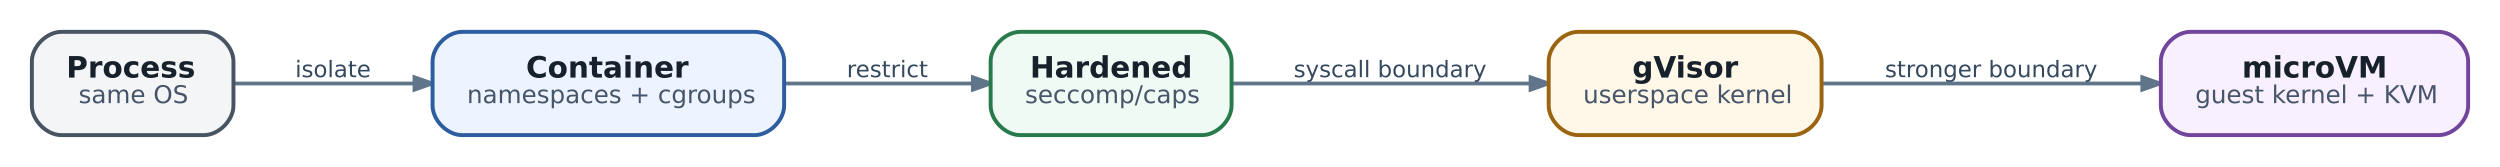
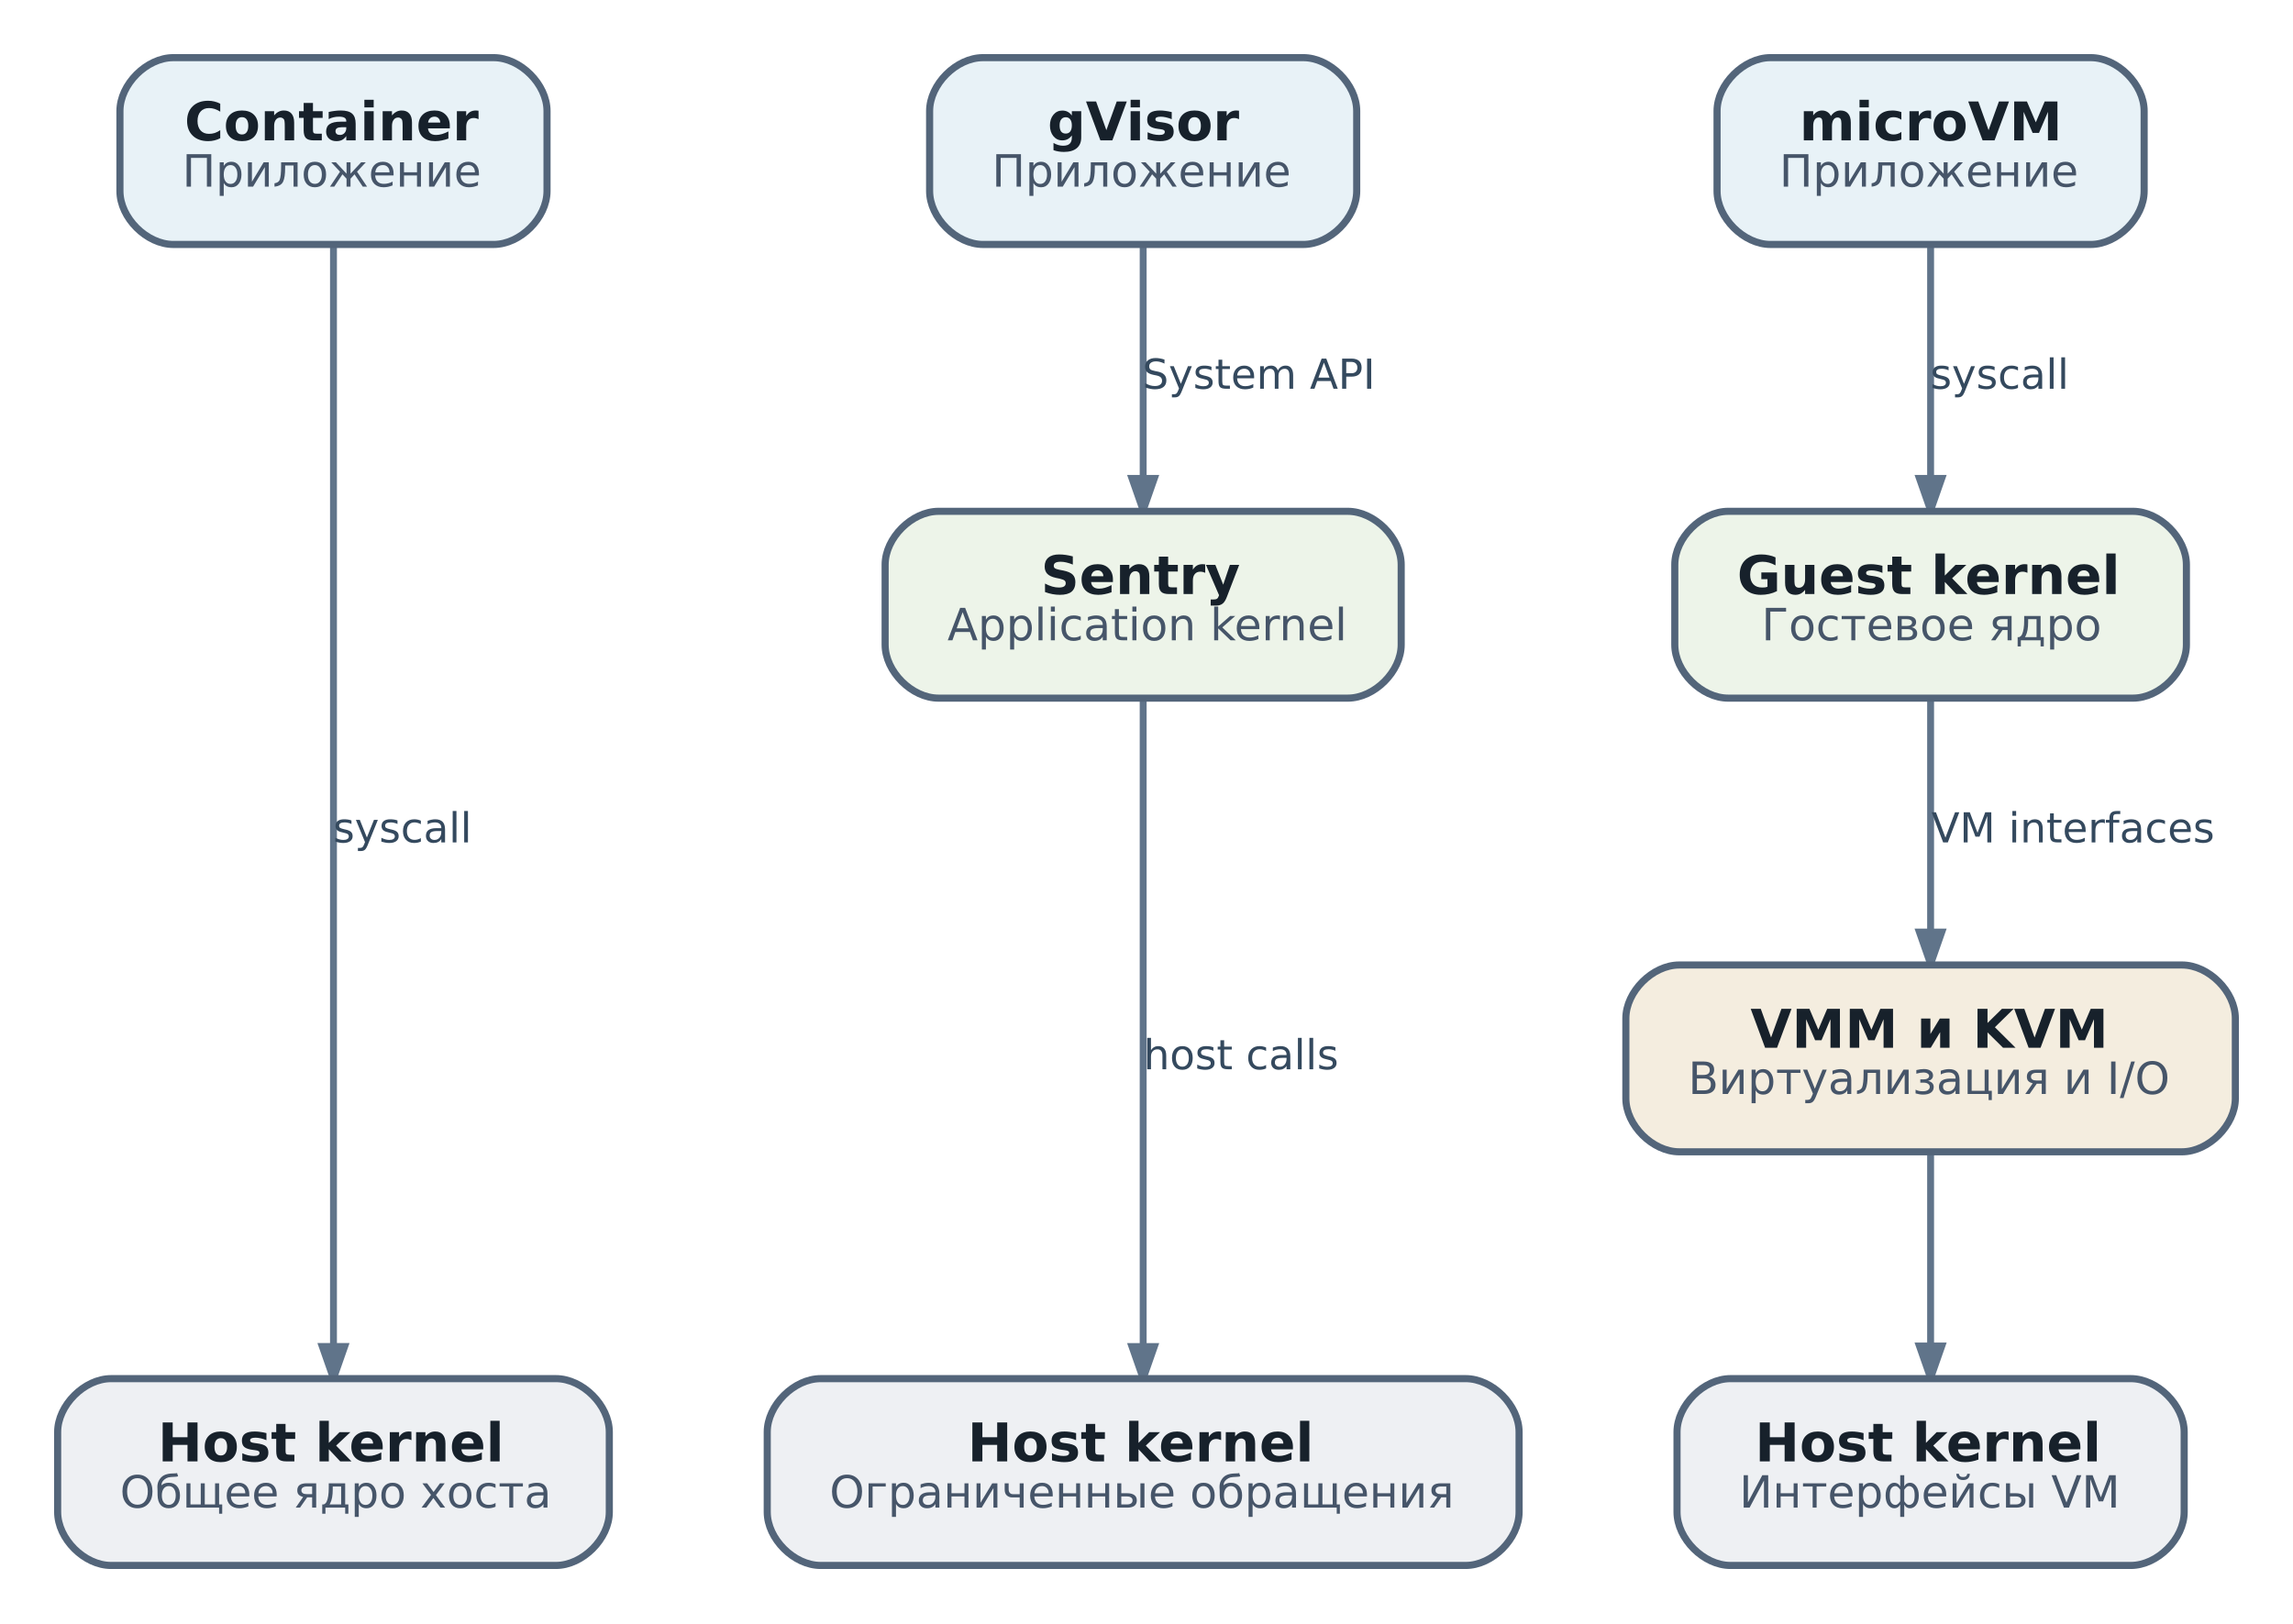
- <svg xmlns="http://www.w3.org/2000/svg" aria-label="Лестница изоляции: усиление boundary обычно увеличивает стоимость и сложность" class="diagram diagram-redrawn" height="67.92" role="img" viewBox="0 0 1016.92 67.92" width="1016.92">
-   <g class="graph" transform="scale(1 1) rotate(0) translate(12.96 54.96)">
+ <svg xmlns="http://www.w3.org/2000/svg" aria-label="Три пути System API: контейнер, gVisor и microVM. Mounts, сеть и identity задаются отдельно" class="diagram diagram-redrawn" height="364.92" role="img" viewBox="0 0 515.42 364.92" width="515.42">
+   <g class="graph" transform="scale(1 1) rotate(0) translate(12.96 351.96)">
    <g class="edge">
-       <path d="M82.14,-21C103.41,-21 130.27,-21 155.44,-21" fill="none" stroke="#60748a" stroke-width="1.55" />
-       <polygon fill="#60748a" points="155.64,-23.52 162.84,-21 155.64,-18.48 155.64,-23.52" stroke="#60748a" stroke-width="1.55" />
-       <text fill="#34495e" font-family="DejaVu Sans" font-size="9.30" text-anchor="middle" x="122.5" y="-23.56">isolate</text>
+       <path d="M62,-296.72C62,-245.02 62,-108.22 62,-49.46" fill="none" stroke="#60748a" stroke-width="1.55" />
+       <polygon fill="#60748a" points="64.52,-49.23 62,-42.03 59.48,-49.23 64.52,-49.23" stroke="#60748a" stroke-width="1.55" />
+       <text fill="#34495e" font-family="DejaVu Sans" font-size="9.30" text-anchor="middle" x="77.5" y="-162.56">syscall</text>
    </g>
    <g class="edge">
-       <path d="M306.04,-21C331.07,-21 358.86,-21 382.46,-21" fill="none" stroke="#60748a" stroke-width="1.55" />
-       <polygon fill="#60748a" points="382.77,-23.52 389.97,-21 382.77,-18.48 382.77,-23.52" stroke="#60748a" stroke-width="1.55" />
-       <text fill="#34495e" font-family="DejaVu Sans" font-size="9.30" text-anchor="middle" x="348" y="-23.56">restrict</text>
+       <path d="M244,-296.76C244,-281.72 244,-261.02 244,-244.48" fill="none" stroke="#60748a" stroke-width="1.55" />
+       <polygon fill="#60748a" points="246.52,-244.41 244,-237.21 241.48,-244.41 246.52,-244.41" stroke="#60748a" stroke-width="1.55" />
+       <text fill="#34495e" font-family="DejaVu Sans" font-size="9.30" text-anchor="middle" x="270" y="-264.56">System API</text>
    </g>
    <g class="edge">
-       <path d="M488.25,-21C523.41,-21 571.33,-21 609.36,-21" fill="none" stroke="#60748a" stroke-width="1.55" />
-       <polygon fill="#60748a" points="609.62,-23.52 616.82,-21 609.62,-18.48 609.62,-23.52" stroke="#60748a" stroke-width="1.55" />
-       <text fill="#34495e" font-family="DejaVu Sans" font-size="9.30" text-anchor="middle" x="552.5" y="-23.56">syscall boundary</text>
+       <path d="M421,-296.76C421,-281.72 421,-261.02 421,-244.48" fill="none" stroke="#60748a" stroke-width="1.55" />
+       <polygon fill="#60748a" points="423.52,-244.41 421,-237.21 418.48,-244.41 423.52,-244.41" stroke="#60748a" stroke-width="1.55" />
+       <text fill="#34495e" font-family="DejaVu Sans" font-size="9.30" text-anchor="middle" x="436.5" y="-264.56">syscall</text>
    </g>
    <g class="edge">
-       <path d="M728.3,-21C766.41,-21 817.51,-21 858.41,-21" fill="none" stroke="#60748a" stroke-width="1.55" />
-       <polygon fill="#60748a" points="858.46,-23.52 865.66,-21 858.46,-18.48 858.46,-23.52" stroke="#60748a" stroke-width="1.55" />
-       <text fill="#34495e" font-family="DejaVu Sans" font-size="9.30" text-anchor="middle" x="797" y="-23.56">stronger boundary</text>
+       <path d="M244,-194.71C244,-159.87 244,-88.64 244,-49.42" fill="none" stroke="#60748a" stroke-width="1.55" />
+       <polygon fill="#60748a" points="246.52,-49.22 244,-42.02 241.48,-49.22 246.52,-49.22" stroke="#60748a" stroke-width="1.55" />
+       <text fill="#34495e" font-family="DejaVu Sans" font-size="9.30" text-anchor="middle" x="266" y="-111.56">host calls</text>
+     </g>
+     <g class="edge">
+       <path d="M421,-194.76C421,-179.72 421,-159.02 421,-142.48" fill="none" stroke="#60748a" stroke-width="1.55" />
+       <polygon fill="#60748a" points="423.52,-142.41 421,-135.21 418.48,-142.41 423.52,-142.41" stroke="#60748a" stroke-width="1.55" />
+       <text fill="#34495e" font-family="DejaVu Sans" font-size="9.30" text-anchor="middle" x="453" y="-162.56">VM interfaces</text>
+     </g>
+     <g class="edge">
+       <path d="M421,-92.8C421,-80.08 421,-63.49 421,-49.56" fill="none" stroke="#60748a" stroke-width="1.55" />
+       <polygon fill="#60748a" points="423.52,-49.34 421,-42.14 418.48,-49.34 423.52,-49.34" stroke="#60748a" stroke-width="1.55" />
    </g>
    <g class="node">
-       <path d="M70,-42C70,-42 12,-42 12,-42 6,-42 0,-36 0,-30 0,-30 0,-12 0,-12 0,-6 6,0 12,0 12,0 70,0 70,0 76,0 82,-6 82,-12 82,-12 82,-30 82,-30 82,-36 76,-42 70,-42" fill="#f3f5f7" stroke="#495463" stroke-width="1.6" />
-       <text fill="#17212b" font-family="DejaVu Sans" font-size="12.00" font-weight="bold" text-anchor="start" x="14" y="-23.4">Process</text>
-       <text fill="#465569" font-family="DejaVu Sans" font-size="10.00" text-anchor="start" x="19" y="-13">same OS</text>
+       <path d="M98,-339C98,-339 26,-339 26,-339 20,-339 14,-333 14,-327 14,-327 14,-309 14,-309 14,-303 20,-297 26,-297 26,-297 98,-297 98,-297 104,-297 110,-303 110,-309 110,-309 110,-327 110,-327 110,-333 104,-339 98,-339" fill="#e8f2f7" stroke="#53657a" stroke-width="1.6" />
+       <text fill="#17212b" font-family="DejaVu Sans" font-size="12.00" font-weight="bold" text-anchor="start" x="28.5" y="-320.4">Container</text>
+       <text fill="#465569" font-family="DejaVu Sans" font-size="10.00" text-anchor="start" x="28" y="-310">Приложение</text>
    </g>
    <g class="node">
-       <path d="M294,-42C294,-42 175,-42 175,-42 169,-42 163,-36 163,-30 163,-30 163,-12 163,-12 163,-6 169,0 175,0 175,0 294,0 294,0 300,0 306,-6 306,-12 306,-12 306,-30 306,-30 306,-36 300,-42 294,-42" fill="#edf4ff" stroke="#2d5d9f" stroke-width="1.6" />
-       <text fill="#17212b" font-family="DejaVu Sans" font-size="12.00" font-weight="bold" text-anchor="start" x="201" y="-23.4">Container</text>
-       <text fill="#465569" font-family="DejaVu Sans" font-size="10.00" text-anchor="start" x="177" y="-13">namespaces + cgroups</text>
+       <path d="M280,-339C280,-339 208,-339 208,-339 202,-339 196,-333 196,-327 196,-327 196,-309 196,-309 196,-303 202,-297 208,-297 208,-297 280,-297 280,-297 286,-297 292,-303 292,-309 292,-309 292,-327 292,-327 292,-333 286,-339 280,-339" fill="#e8f2f7" stroke="#53657a" stroke-width="1.6" />
+       <text fill="#17212b" font-family="DejaVu Sans" font-size="12.00" font-weight="bold" text-anchor="start" x="222.5" y="-320.4">gVisor</text>
+       <text fill="#465569" font-family="DejaVu Sans" font-size="10.00" text-anchor="start" x="210" y="-310">Приложение</text>
    </g>
    <g class="node">
-       <path d="M476,-42C476,-42 402,-42 402,-42 396,-42 390,-36 390,-30 390,-30 390,-12 390,-12 390,-6 396,0 402,0 402,0 476,0 476,0 482,0 488,-6 488,-12 488,-12 488,-30 488,-30 488,-36 482,-42 476,-42" fill="#eefaf3" stroke="#287a4b" stroke-width="1.6" />
-       <text fill="#17212b" font-family="DejaVu Sans" font-size="12.00" font-weight="bold" text-anchor="start" x="406" y="-23.4">Hardened</text>
-       <text fill="#465569" font-family="DejaVu Sans" font-size="10.00" text-anchor="start" x="404" y="-13">seccomp/caps</text>
+       <path d="M457,-339C457,-339 385,-339 385,-339 379,-339 373,-333 373,-327 373,-327 373,-309 373,-309 373,-303 379,-297 385,-297 385,-297 457,-297 457,-297 463,-297 469,-303 469,-309 469,-309 469,-327 469,-327 469,-333 463,-339 457,-339" fill="#e8f2f7" stroke="#53657a" stroke-width="1.6" />
+       <text fill="#17212b" font-family="DejaVu Sans" font-size="12.00" font-weight="bold" text-anchor="start" x="391.5" y="-320.4">microVM</text>
+       <text fill="#465569" font-family="DejaVu Sans" font-size="10.00" text-anchor="start" x="387" y="-310">Приложение</text>
    </g>
    <g class="node">
-       <path d="M716,-42C716,-42 629,-42 629,-42 623,-42 617,-36 617,-30 617,-30 617,-12 617,-12 617,-6 623,0 629,0 629,0 716,0 716,0 722,0 728,-6 728,-12 728,-12 728,-30 728,-30 728,-36 722,-42 716,-42" fill="#fff7e8" stroke="#9a6410" stroke-width="1.6" />
-       <text fill="#17212b" font-family="DejaVu Sans" font-size="12.00" font-weight="bold" text-anchor="start" x="651" y="-23.4">gVisor</text>
-       <text fill="#465569" font-family="DejaVu Sans" font-size="10.00" text-anchor="start" x="631" y="-13">userspace kernel</text>
+       <path d="M290,-237C290,-237 198,-237 198,-237 192,-237 186,-231 186,-225 186,-225 186,-207 186,-207 186,-201 192,-195 198,-195 198,-195 290,-195 290,-195 296,-195 302,-201 302,-207 302,-207 302,-225 302,-225 302,-231 296,-237 290,-237" fill="#edf4e9" stroke="#53657a" stroke-width="1.6" />
+       <text fill="#17212b" font-family="DejaVu Sans" font-size="12.00" font-weight="bold" text-anchor="start" x="221" y="-218.4">Sentry</text>
+       <text fill="#465569" font-family="DejaVu Sans" font-size="10.00" text-anchor="start" x="200" y="-208">Application kernel</text>
    </g>
    <g class="node">
-       <path d="M979,-42C979,-42 878,-42 878,-42 872,-42 866,-36 866,-30 866,-30 866,-12 866,-12 866,-6 872,0 878,0 878,0 979,0 979,0 985,0 991,-6 991,-12 991,-12 991,-30 991,-30 991,-36 985,-42 979,-42" fill="#f8efff" stroke="#70459b" stroke-width="1.6" />
-       <text fill="#17212b" font-family="DejaVu Sans" font-size="12.00" font-weight="bold" text-anchor="start" x="899" y="-23.4">microVM</text>
-       <text fill="#465569" font-family="DejaVu Sans" font-size="10.00" text-anchor="start" x="880" y="-13">guest kernel + KVM</text>
+       <path d="M466.5,-237C466.5,-237 375.5,-237 375.5,-237 369.5,-237 363.5,-231 363.5,-225 363.5,-225 363.5,-207 363.5,-207 363.5,-201 369.5,-195 375.5,-195 375.5,-195 466.5,-195 466.5,-195 472.5,-195 478.5,-201 478.5,-207 478.5,-207 478.5,-225 478.5,-225 478.5,-231 472.5,-237 466.5,-237" fill="#edf4e9" stroke="#53657a" stroke-width="1.6" />
+       <text fill="#17212b" font-family="DejaVu Sans" font-size="12.00" font-weight="bold" text-anchor="start" x="377.5" y="-218.4">Guest kernel</text>
+       <text fill="#465569" font-family="DejaVu Sans" font-size="10.00" text-anchor="start" x="383" y="-208">Гостевое ядро</text>
+     </g>
+     <g class="node">
+       <path d="M477.5,-135C477.5,-135 364.5,-135 364.5,-135 358.5,-135 352.5,-129 352.5,-123 352.5,-123 352.5,-105 352.5,-105 352.5,-99 358.5,-93 364.5,-93 364.5,-93 477.5,-93 477.5,-93 483.5,-93 489.5,-99 489.5,-105 489.5,-105 489.5,-123 489.5,-123 489.5,-129 483.5,-135 477.5,-135" fill="#f4eddf" stroke="#53657a" stroke-width="1.6" />
+       <text fill="#17212b" font-family="DejaVu Sans" font-size="12.00" font-weight="bold" text-anchor="start" x="380.5" y="-116.4">VMM и KVM</text>
+       <text fill="#465569" font-family="DejaVu Sans" font-size="10.00" text-anchor="start" x="366.5" y="-106">Виртуализация и I/O</text>
+     </g>
+     <g class="node">
+       <path d="M112,-42C112,-42 12,-42 12,-42 6,-42 0,-36 0,-30 0,-30 0,-12 0,-12 0,-6 6,0 12,0 12,0 112,0 112,0 118,0 124,-6 124,-12 124,-12 124,-30 124,-30 124,-36 118,-42 112,-42" fill="#eef0f3" stroke="#53657a" stroke-width="1.6" />
+       <text fill="#17212b" font-family="DejaVu Sans" font-size="12.00" font-weight="bold" text-anchor="start" x="22.5" y="-23.4">Host kernel</text>
+       <text fill="#465569" font-family="DejaVu Sans" font-size="10.00" text-anchor="start" x="14" y="-13">Общее ядро хоста</text>
+     </g>
+     <g class="node">
+       <path d="M316.5,-42C316.5,-42 171.5,-42 171.5,-42 165.5,-42 159.5,-36 159.5,-30 159.5,-30 159.5,-12 159.5,-12 159.5,-6 165.5,0 171.5,0 171.5,0 316.5,0 316.5,0 322.5,0 328.5,-6 328.5,-12 328.5,-12 328.5,-30 328.5,-30 328.5,-36 322.5,-42 316.5,-42" fill="#eef0f3" stroke="#53657a" stroke-width="1.6" />
+       <text fill="#17212b" font-family="DejaVu Sans" font-size="12.00" font-weight="bold" text-anchor="start" x="204.5" y="-23.4">Host kernel</text>
+       <text fill="#465569" font-family="DejaVu Sans" font-size="10.00" text-anchor="start" x="173.5" y="-13">Ограниченные обращения</text>
+     </g>
+     <g class="node">
+       <path d="M466,-42C466,-42 376,-42 376,-42 370,-42 364,-36 364,-30 364,-30 364,-12 364,-12 364,-6 370,0 376,0 376,0 466,0 466,0 472,0 478,-6 478,-12 478,-12 478,-30 478,-30 478,-36 472,-42 466,-42" fill="#eef0f3" stroke="#53657a" stroke-width="1.6" />
+       <text fill="#17212b" font-family="DejaVu Sans" font-size="12.00" font-weight="bold" text-anchor="start" x="381.5" y="-23.4">Host kernel</text>
+       <text fill="#465569" font-family="DejaVu Sans" font-size="10.00" text-anchor="start" x="378" y="-13">Интерфейсы VM</text>
    </g>
  </g>
</svg>
